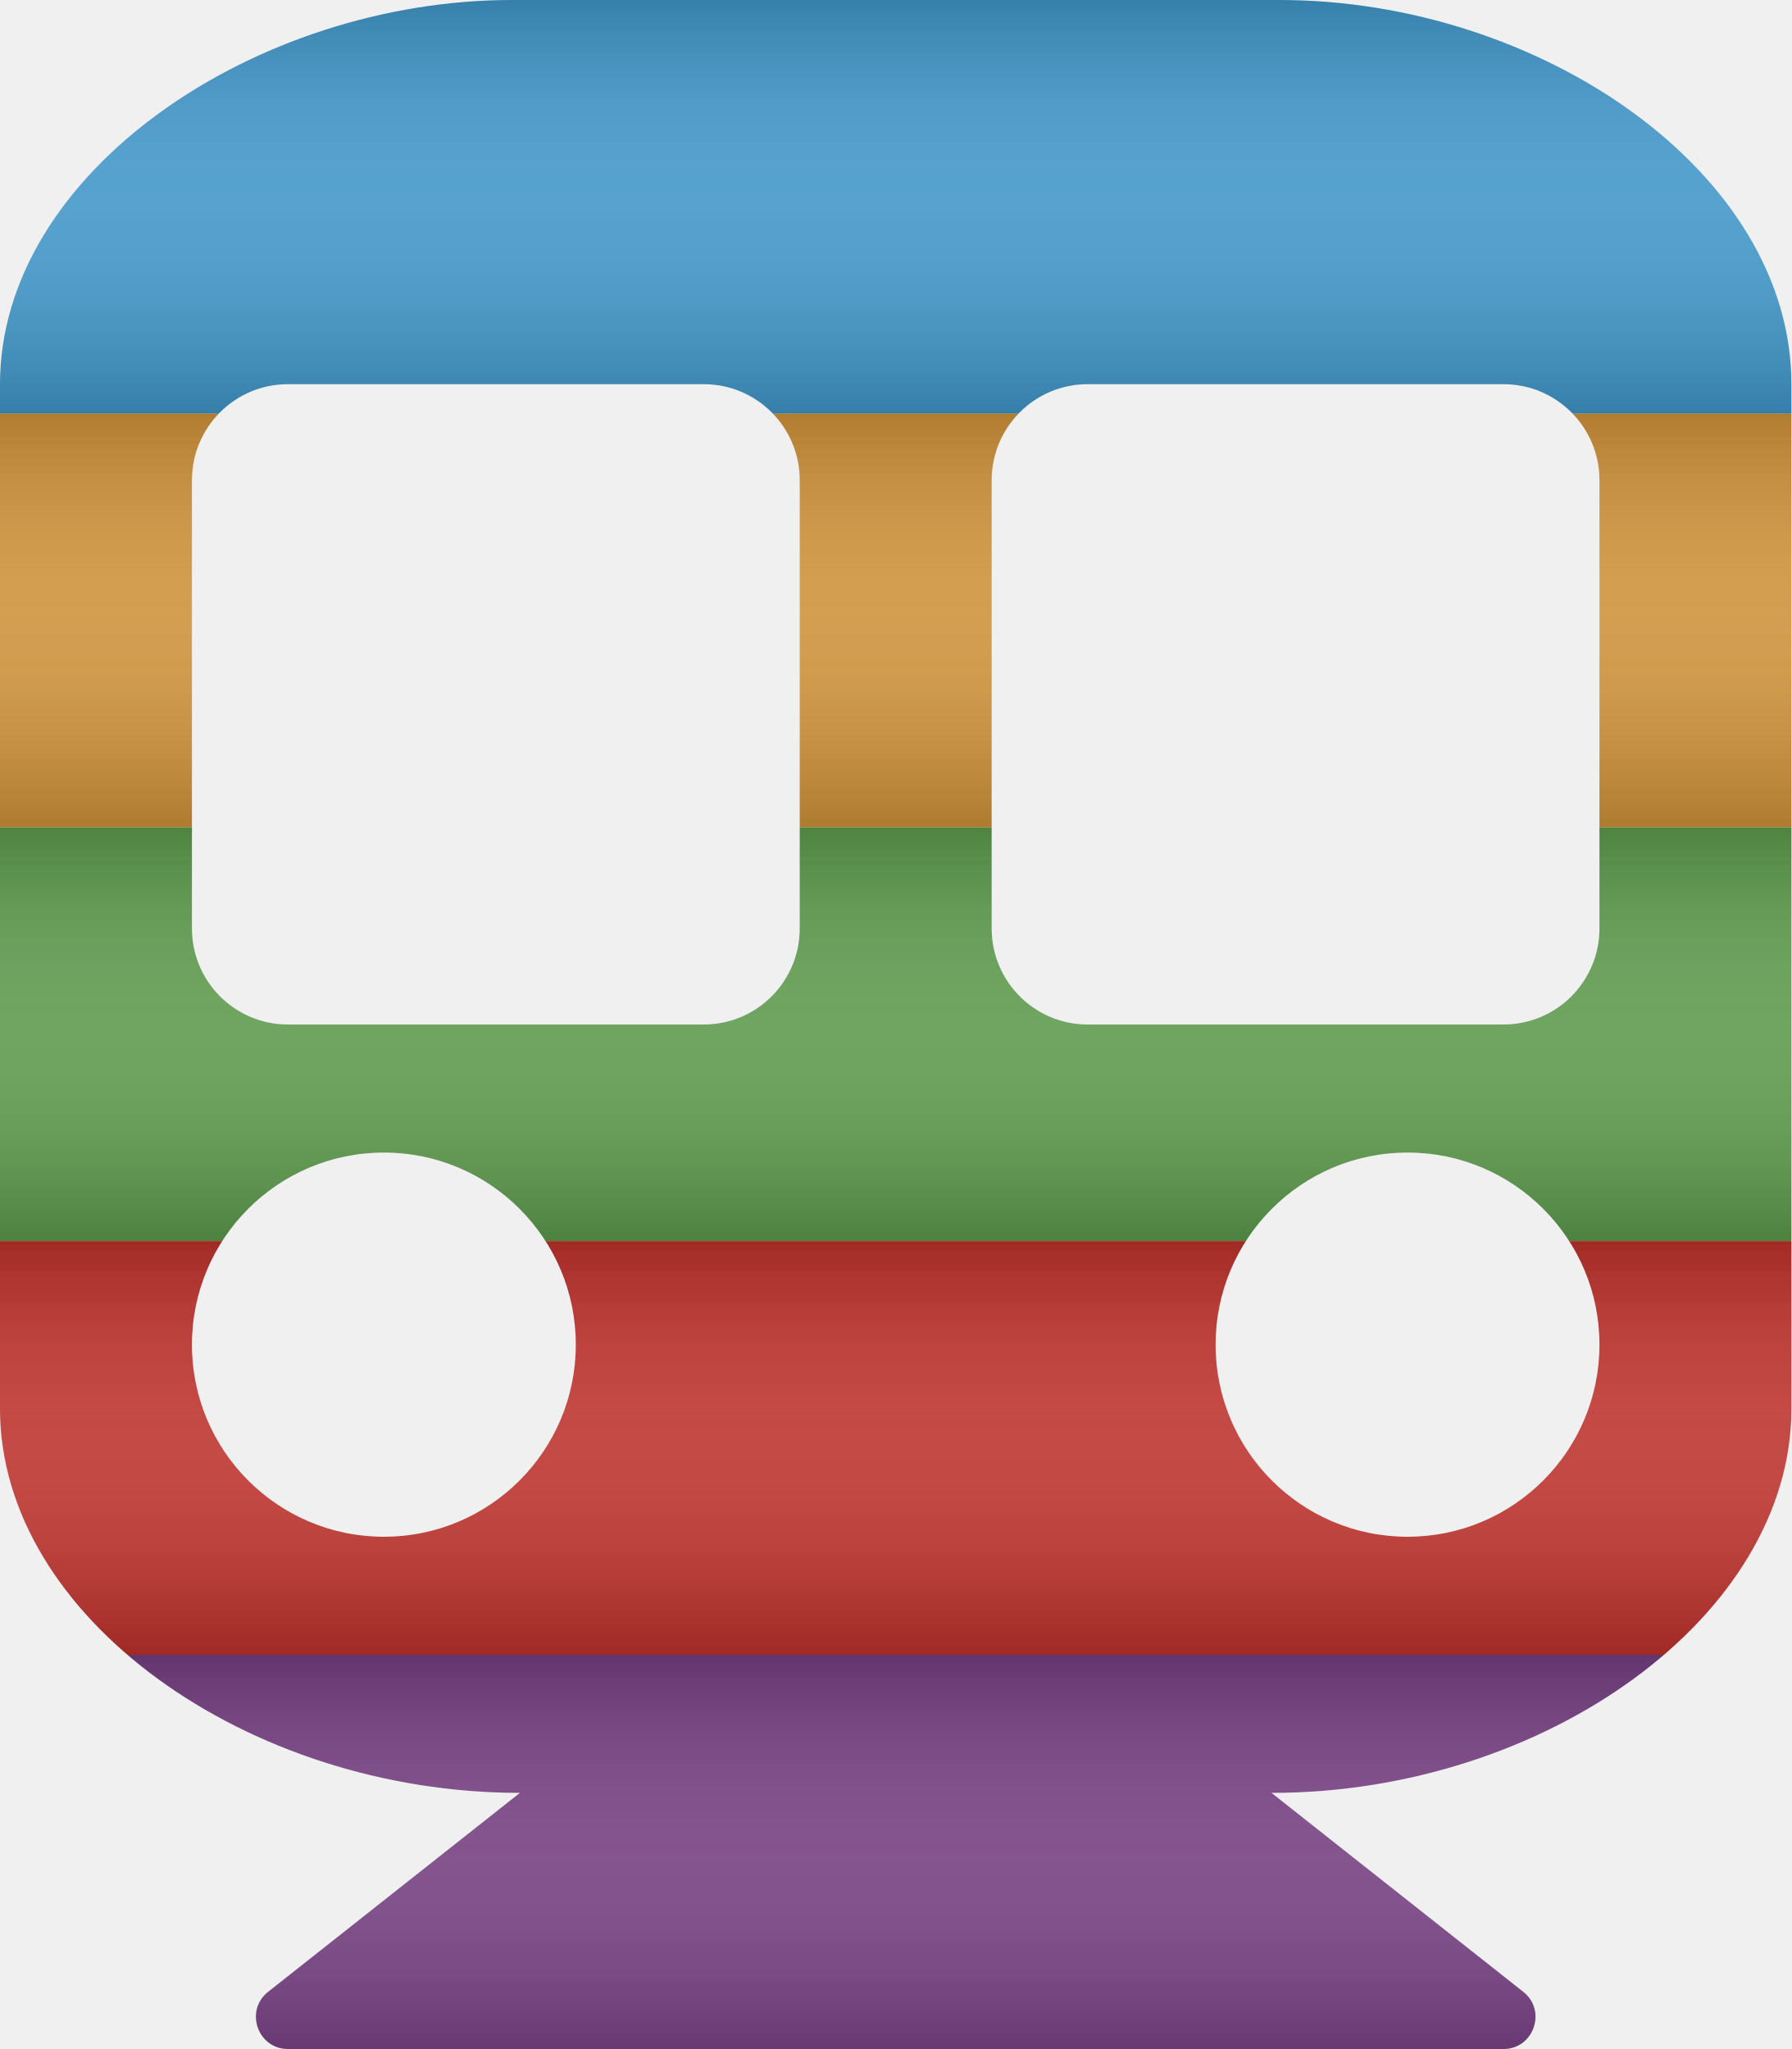
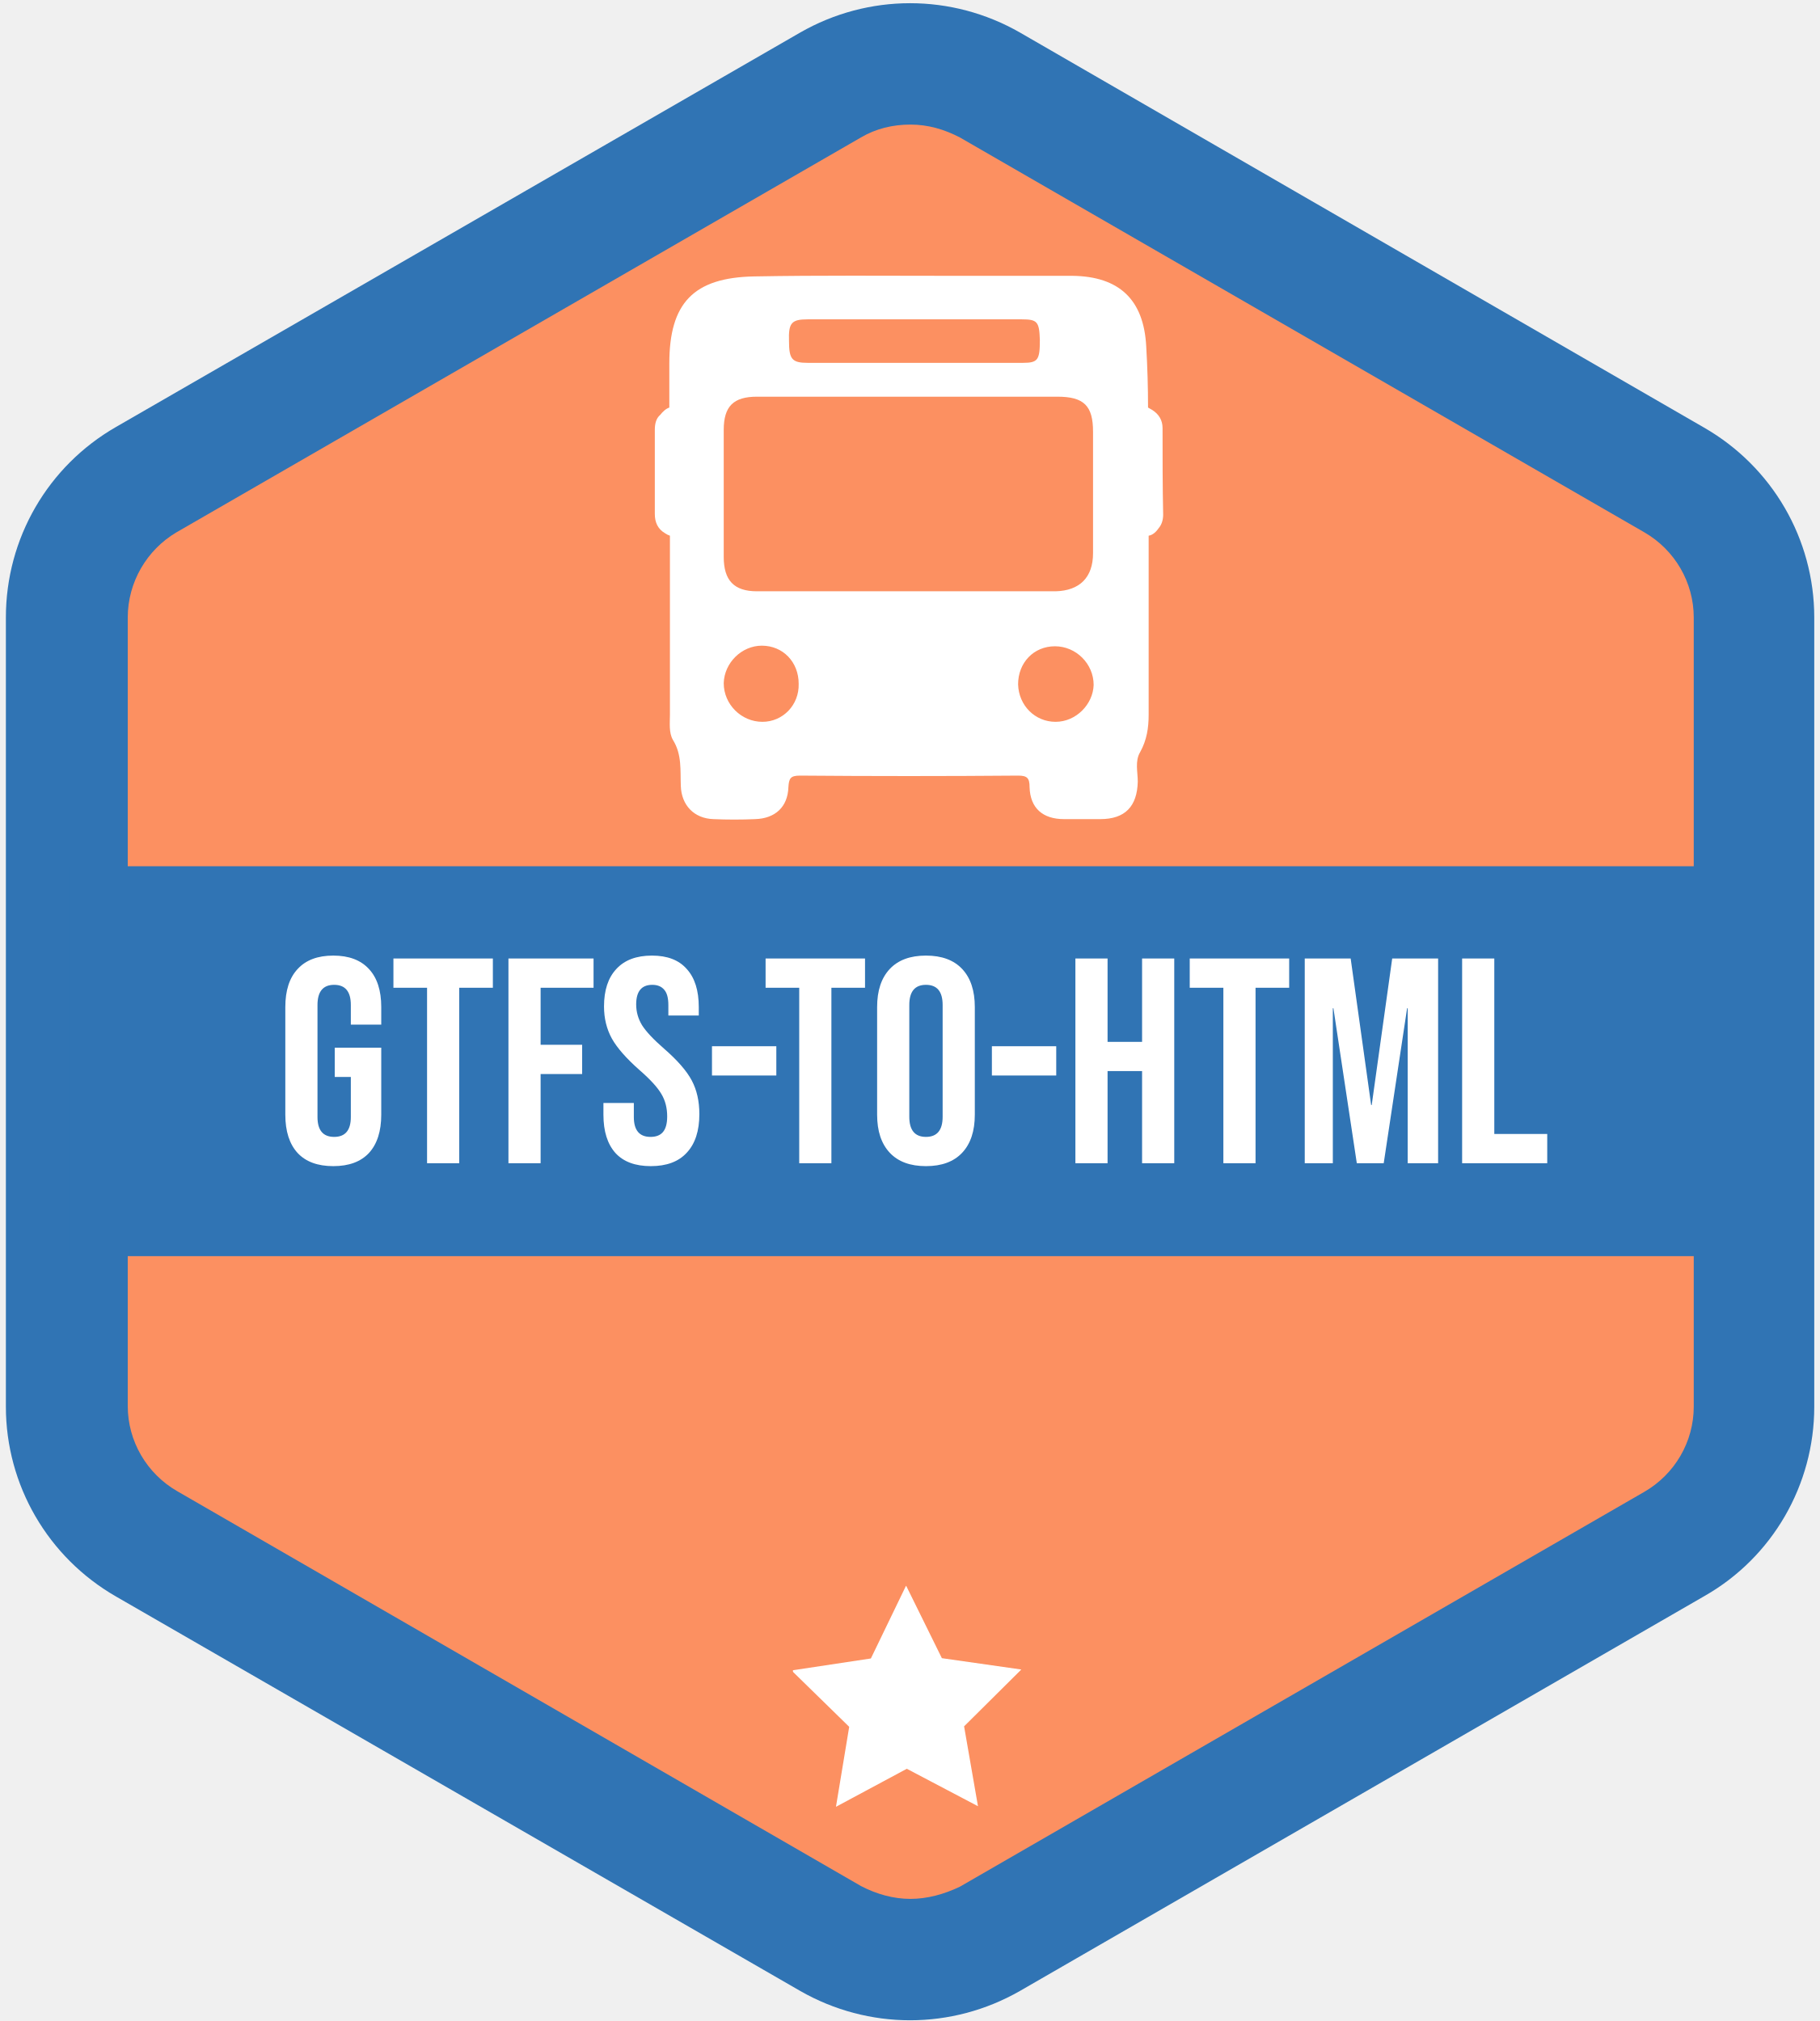
- <svg xmlns="http://www.w3.org/2000/svg" width="368" height="421" viewBox="0 0 368 421" fill="none">
-   <mask id="mask0" mask-type="alpha" maskUnits="userSpaceOnUse" x="0" y="0" width="368" height="421">
-     <path d="M368 78.938V289.438C368 332.043 317.38 368.375 261.196 368.375L312.93 409.259C317.815 413.12 315.069 421 308.857 421H59.143C52.918 421 50.196 413.111 55.071 409.259L106.804 368.375C50.781 368.375 0 332.158 0 289.438V78.938C0 35.342 52.571 0 105.143 0H262.857C316.25 0 368 35.342 368 78.938ZM164.286 190.766V98.672C164.286 87.773 155.459 78.938 144.571 78.938H59.143C48.255 78.938 39.429 87.773 39.429 98.672V190.766C39.429 201.665 48.255 210.5 59.143 210.5H144.571C155.459 210.5 164.286 201.665 164.286 190.766ZM328.571 190.766V98.672C328.571 87.773 319.745 78.938 308.857 78.938H223.429C212.541 78.938 203.714 87.773 203.714 98.672V190.766C203.714 201.665 212.541 210.5 223.429 210.5H308.857C319.745 210.5 328.571 201.665 328.571 190.766ZM289.143 236.812C267.367 236.812 249.714 254.483 249.714 276.281C249.714 298.079 267.367 315.75 289.143 315.75C310.919 315.75 328.571 298.079 328.571 276.281C328.571 254.483 310.919 236.812 289.143 236.812ZM78.857 236.812C57.081 236.812 39.429 254.483 39.429 276.281C39.429 298.079 57.081 315.75 78.857 315.75C100.633 315.75 118.286 298.079 118.286 276.281C118.286 254.483 100.633 236.812 78.857 236.812Z" fill="black" />
+ <svg xmlns="http://www.w3.org/2000/svg" width="280" height="311" viewBox="0 0 280 311" fill="none">
+   <path fill-rule="evenodd" clip-rule="evenodd" d="M279.142 216.458V95.026C279.142 82.956 272.684 71.822 262.162 65.787L156.951 5.019C146.43 -1.016 133.617 -1.016 123.096 5.019L17.884 65.683C7.363 71.718 0.905 82.852 0.905 95.026V216.458C0.905 228.529 7.363 239.663 17.884 245.698L123.096 306.362C133.617 312.397 146.43 312.397 156.951 306.362L262.267 245.594C272.684 239.663 279.142 228.529 279.142 216.458Z" fill="#3074B4" />
+   <path fill-rule="evenodd" clip-rule="evenodd" d="M140.076 292.21C137.471 292.21 134.867 291.482 132.471 290.233L27.26 229.465C22.572 226.76 19.655 221.765 19.655 216.354V95.026C19.655 89.615 22.572 84.621 27.155 81.915L132.471 21.147C134.763 19.794 137.367 19.17 140.076 19.17C142.784 19.17 145.284 19.899 147.68 21.147L252.996 81.915C257.683 84.621 260.6 89.615 260.6 95.026V216.458C260.6 221.869 257.683 226.864 252.996 229.569L147.68 290.337C145.284 291.482 142.68 292.21 140.076 292.21Z" fill="#FC9061" />
+   <mask id="mask0_4_50" style="mask-type:alpha" maskUnits="userSpaceOnUse" x="10" y="133" width="259" height="61">
+     <path d="M10.646 133.301H268.646V193.301H10.646V133.301Z" fill="white" />
  </mask>
-   <g mask="url(#mask0)">
-     <rect x="-53" width="553" height="85" fill="#49ADE8" />
-     <rect x="-53" width="553" height="85" fill="url(#paint0_linear)" />
-     <rect x="-53" width="553" height="85" fill="url(#paint1_linear)" />
-     <rect x="-53" y="85" width="553" height="85" fill="#EFA841" />
-     <rect x="-53" y="85" width="553" height="85" fill="url(#paint2_linear)" />
-     <rect x="-53" y="85" width="553" height="85" fill="url(#paint3_linear)" />
-     <rect x="-59" y="170" width="553" height="85" fill="#6AB157" />
-     <rect x="-59" y="170" width="553" height="85" fill="url(#paint4_linear)" />
-     <rect x="-59" y="170" width="553" height="85" fill="url(#paint5_linear)" />
-     <rect x="-59" y="255" width="553" height="85" fill="#DB3832" />
-     <rect x="-59" y="255" width="553" height="85" fill="url(#paint6_linear)" />
-     <rect x="-59" y="255" width="553" height="85" fill="url(#paint7_linear)" />
-     <rect x="-58" y="340" width="553" height="85" fill="#864694" />
-     <rect x="-58" y="340" width="553" height="85" fill="url(#paint8_linear)" />
-     <rect x="-58" y="340" width="553" height="85" fill="url(#paint9_linear)" />
+   <g mask="url(#mask0_4_50)">
+     <path fill-rule="evenodd" clip-rule="evenodd" d="M10.646 34.232H268.646V292.232H10.646V34.232Z" fill="#3074B4" />
  </g>
-   <defs>
-     <linearGradient id="paint0_linear" x1="223.5" y1="0" x2="223.5" y2="85" gradientUnits="userSpaceOnUse">
-       <stop stop-opacity="0.26" />
-       <stop offset="1" stop-color="white" stop-opacity="0" />
-     </linearGradient>
-     <linearGradient id="paint1_linear" x1="223.5" y1="0" x2="223.5" y2="85" gradientUnits="userSpaceOnUse">
-       <stop stop-color="white" stop-opacity="0" />
-       <stop offset="1" stop-opacity="0.27" />
-     </linearGradient>
-     <linearGradient id="paint2_linear" x1="223.5" y1="85" x2="223.5" y2="170" gradientUnits="userSpaceOnUse">
-       <stop stop-opacity="0.26" />
-       <stop offset="1" stop-color="white" stop-opacity="0" />
-     </linearGradient>
-     <linearGradient id="paint3_linear" x1="223.5" y1="85" x2="223.5" y2="170" gradientUnits="userSpaceOnUse">
-       <stop stop-color="white" stop-opacity="0" />
-       <stop offset="1" stop-opacity="0.27" />
-     </linearGradient>
-     <linearGradient id="paint4_linear" x1="217.5" y1="170" x2="217.5" y2="255" gradientUnits="userSpaceOnUse">
-       <stop stop-opacity="0.26" />
-       <stop offset="1" stop-color="white" stop-opacity="0" />
-     </linearGradient>
-     <linearGradient id="paint5_linear" x1="217.5" y1="170" x2="217.5" y2="255" gradientUnits="userSpaceOnUse">
-       <stop stop-color="white" stop-opacity="0" />
-       <stop offset="1" stop-opacity="0.27" />
-     </linearGradient>
-     <linearGradient id="paint6_linear" x1="217.5" y1="255" x2="217.5" y2="340" gradientUnits="userSpaceOnUse">
-       <stop stop-opacity="0.26" />
-       <stop offset="1" stop-color="white" stop-opacity="0" />
-     </linearGradient>
-     <linearGradient id="paint7_linear" x1="217.5" y1="255" x2="217.5" y2="340" gradientUnits="userSpaceOnUse">
-       <stop stop-color="white" stop-opacity="0" />
-       <stop offset="1" stop-opacity="0.27" />
-     </linearGradient>
-     <linearGradient id="paint8_linear" x1="218.5" y1="340" x2="218.5" y2="425" gradientUnits="userSpaceOnUse">
-       <stop stop-opacity="0.26" />
-       <stop offset="1" stop-color="white" stop-opacity="0" />
-     </linearGradient>
-     <linearGradient id="paint9_linear" x1="218.5" y1="340" x2="218.5" y2="425" gradientUnits="userSpaceOnUse">
-       <stop stop-color="white" stop-opacity="0" />
-       <stop offset="1" stop-opacity="0.27" />
-     </linearGradient>
-   </defs>
+   <mask id="mask1_4_50" style="mask-type:alpha" maskUnits="userSpaceOnUse" x="122" y="244" width="36" height="35">
+     <path d="M122 244H157.139V278.037H122V244Z" fill="white" />
+   </mask>
+   <g mask="url(#mask1_4_50)">
+     <path fill-rule="evenodd" clip-rule="evenodd" d="M144.917 255.167L157.139 256.912L148.335 265.657L150.471 277.948L139.523 272.186L128.621 278.037L130.658 265.73L121.785 257.056L133.993 255.212L139.41 244L144.917 255.167Z" fill="white" />
+   </g>
+   <path fill-rule="evenodd" clip-rule="evenodd" d="M178.87 65.88C178.87 64.671 178.312 63.741 177.289 63.09C177.103 62.997 176.824 62.811 176.638 62.718C176.638 59.649 176.545 56.487 176.359 53.326C175.987 46.072 172.174 42.538 165.013 42.445C158.782 42.445 152.551 42.445 146.32 42.445C136.183 42.445 126.139 42.352 116.002 42.538C106.702 42.724 102.982 46.63 102.982 55.929C102.982 58.161 102.982 60.393 102.982 62.718C102.424 62.904 101.959 63.369 101.587 63.834C100.936 64.392 100.75 65.229 100.75 66.159C100.75 70.437 100.75 74.715 100.75 79.086C100.75 80.388 101.215 81.411 102.331 82.062C102.61 82.248 102.796 82.341 103.075 82.434C103.075 91.641 103.075 100.754 103.075 109.961C103.075 111.263 102.889 112.751 103.54 113.867C104.935 116.099 104.656 118.517 104.749 120.935C104.842 123.911 106.795 125.957 109.771 126.05C111.91 126.143 114.049 126.143 116.188 126.05C119.257 125.957 121.21 124.19 121.303 121.121C121.396 119.819 121.582 119.354 123.07 119.354C134.23 119.447 145.483 119.447 156.643 119.354C158.038 119.354 158.41 119.726 158.41 121.121C158.503 124.376 160.456 126.05 163.711 126.05C165.571 126.05 167.431 126.05 169.291 126.05C173.104 126.05 174.964 124.097 175.057 120.284C175.057 118.796 174.592 117.122 175.429 115.727C176.452 113.867 176.731 112.007 176.731 109.961C176.731 101.312 176.731 92.664 176.731 82.434C177.382 82.341 177.94 81.783 178.312 81.225C178.777 80.667 178.963 79.923 178.963 79.179C178.87 74.808 178.87 70.344 178.87 65.88ZM124.279 49.141C129.859 49.141 135.439 49.141 140.926 49.141C146.32 49.141 151.714 49.141 157.201 49.141C159.619 49.141 159.898 49.513 159.991 52.303C159.991 55.371 159.712 55.837 157.387 55.837C146.32 55.837 135.253 55.837 124.279 55.837C121.861 55.837 121.396 55.279 121.396 52.489C121.303 49.699 121.768 49.141 124.279 49.141ZM117.304 111.077C114.049 111.077 111.352 108.38 111.352 105.125C111.445 101.963 114.142 99.359 117.211 99.359C120.466 99.359 122.884 101.87 122.884 105.218C122.977 108.473 120.466 111.077 117.304 111.077ZM116.467 90.99C112.933 90.99 111.352 89.316 111.352 85.689C111.352 79.179 111.352 72.669 111.352 66.159C111.352 62.532 112.84 61.044 116.467 61.044C124.279 61.044 131.998 61.044 139.81 61.044C147.436 61.044 155.062 61.044 162.688 61.044C166.78 61.044 168.175 62.439 168.175 66.438C168.175 72.669 168.175 78.9 168.175 85.131C168.175 88.851 166.129 90.897 162.409 90.99C147.157 90.99 131.812 90.99 116.467 90.99ZM162.409 111.077C159.247 111.077 156.736 108.566 156.643 105.311C156.643 101.963 159.061 99.452 162.316 99.452C165.571 99.452 168.268 102.149 168.268 105.404C168.175 108.38 165.571 111.077 162.409 111.077Z" fill="white" />
+   <path d="M51.279 179.45C48.879 179.45 47.049 178.775 45.789 177.425C44.529 176.045 43.899 174.08 43.899 171.53V154.97C43.899 152.42 44.529 150.47 45.789 149.12C47.049 147.74 48.879 147.05 51.279 147.05C53.679 147.05 55.509 147.74 56.769 149.12C58.029 150.47 58.659 152.42 58.659 154.97V157.67H53.979V154.655C53.979 152.585 53.124 151.55 51.414 151.55C49.704 151.55 48.849 152.585 48.849 154.655V171.89C48.849 173.93 49.704 174.95 51.414 174.95C53.124 174.95 53.979 173.93 53.979 171.89V165.725H51.504V161.225H58.659V171.53C58.659 174.08 58.029 176.045 56.769 177.425C55.509 178.775 53.679 179.45 51.279 179.45ZM65.707 152H60.532V147.5H75.832V152H70.657V179H65.707V152ZM78.229 147.5H91.324V152H83.179V160.775H89.569V165.275H83.179V179H78.229V147.5ZM100.133 179.45C97.733 179.45 95.918 178.775 94.688 177.425C93.457 176.045 92.843 174.08 92.843 171.53V169.73H97.522V171.89C97.522 173.93 98.377 174.95 100.088 174.95C100.928 174.95 101.558 174.71 101.978 174.23C102.428 173.72 102.653 172.91 102.653 171.8C102.653 170.48 102.353 169.325 101.753 168.335C101.153 167.315 100.043 166.1 98.422 164.69C96.382 162.89 94.957 161.27 94.147 159.83C93.338 158.36 92.933 156.71 92.933 154.88C92.933 152.39 93.562 150.47 94.823 149.12C96.082 147.74 97.912 147.05 100.313 147.05C102.683 147.05 104.468 147.74 105.668 149.12C106.898 150.47 107.513 152.42 107.513 154.97V156.275H102.833V154.655C102.833 153.575 102.623 152.795 102.203 152.315C101.783 151.805 101.168 151.55 100.358 151.55C98.707 151.55 97.882 152.555 97.882 154.565C97.882 155.705 98.183 156.77 98.782 157.76C99.412 158.75 100.538 159.95 102.158 161.36C104.228 163.16 105.653 164.795 106.433 166.265C107.213 167.735 107.603 169.46 107.603 171.44C107.603 174.02 106.958 176 105.668 177.38C104.408 178.76 102.563 179.45 100.133 179.45ZM109.545 161H119.445V165.5H109.545V161ZM122.968 152H117.793V147.5H133.093V152H127.918V179H122.968V152ZM142.469 179.45C140.039 179.45 138.179 178.76 136.889 177.38C135.599 176 134.954 174.05 134.954 171.53V154.97C134.954 152.45 135.599 150.5 136.889 149.12C138.179 147.74 140.039 147.05 142.469 147.05C144.899 147.05 146.759 147.74 148.049 149.12C149.339 150.5 149.984 152.45 149.984 154.97V171.53C149.984 174.05 149.339 176 148.049 177.38C146.759 178.76 144.899 179.45 142.469 179.45ZM142.469 174.95C144.179 174.95 145.034 173.915 145.034 171.845V154.655C145.034 152.585 144.179 151.55 142.469 151.55C140.759 151.55 139.904 152.585 139.904 154.655V171.845C139.904 173.915 140.759 174.95 142.469 174.95ZM152.611 161H162.511V165.5H152.611V161ZM165.46 147.5H170.41V160.325H175.72V147.5H180.67V179H175.72V164.825H170.41V179H165.46V147.5ZM188.227 152H183.052V147.5H198.352V152H193.177V179H188.227V152ZM200.748 147.5H207.813L210.963 170.045H211.053L214.203 147.5H221.268V179H216.588V155.15H216.498L212.898 179H208.758L205.158 155.15H205.068V179H200.748V147.5ZM224.962 147.5H229.912V174.5H238.057V179H224.962V147.5Z" fill="white" />
</svg>
